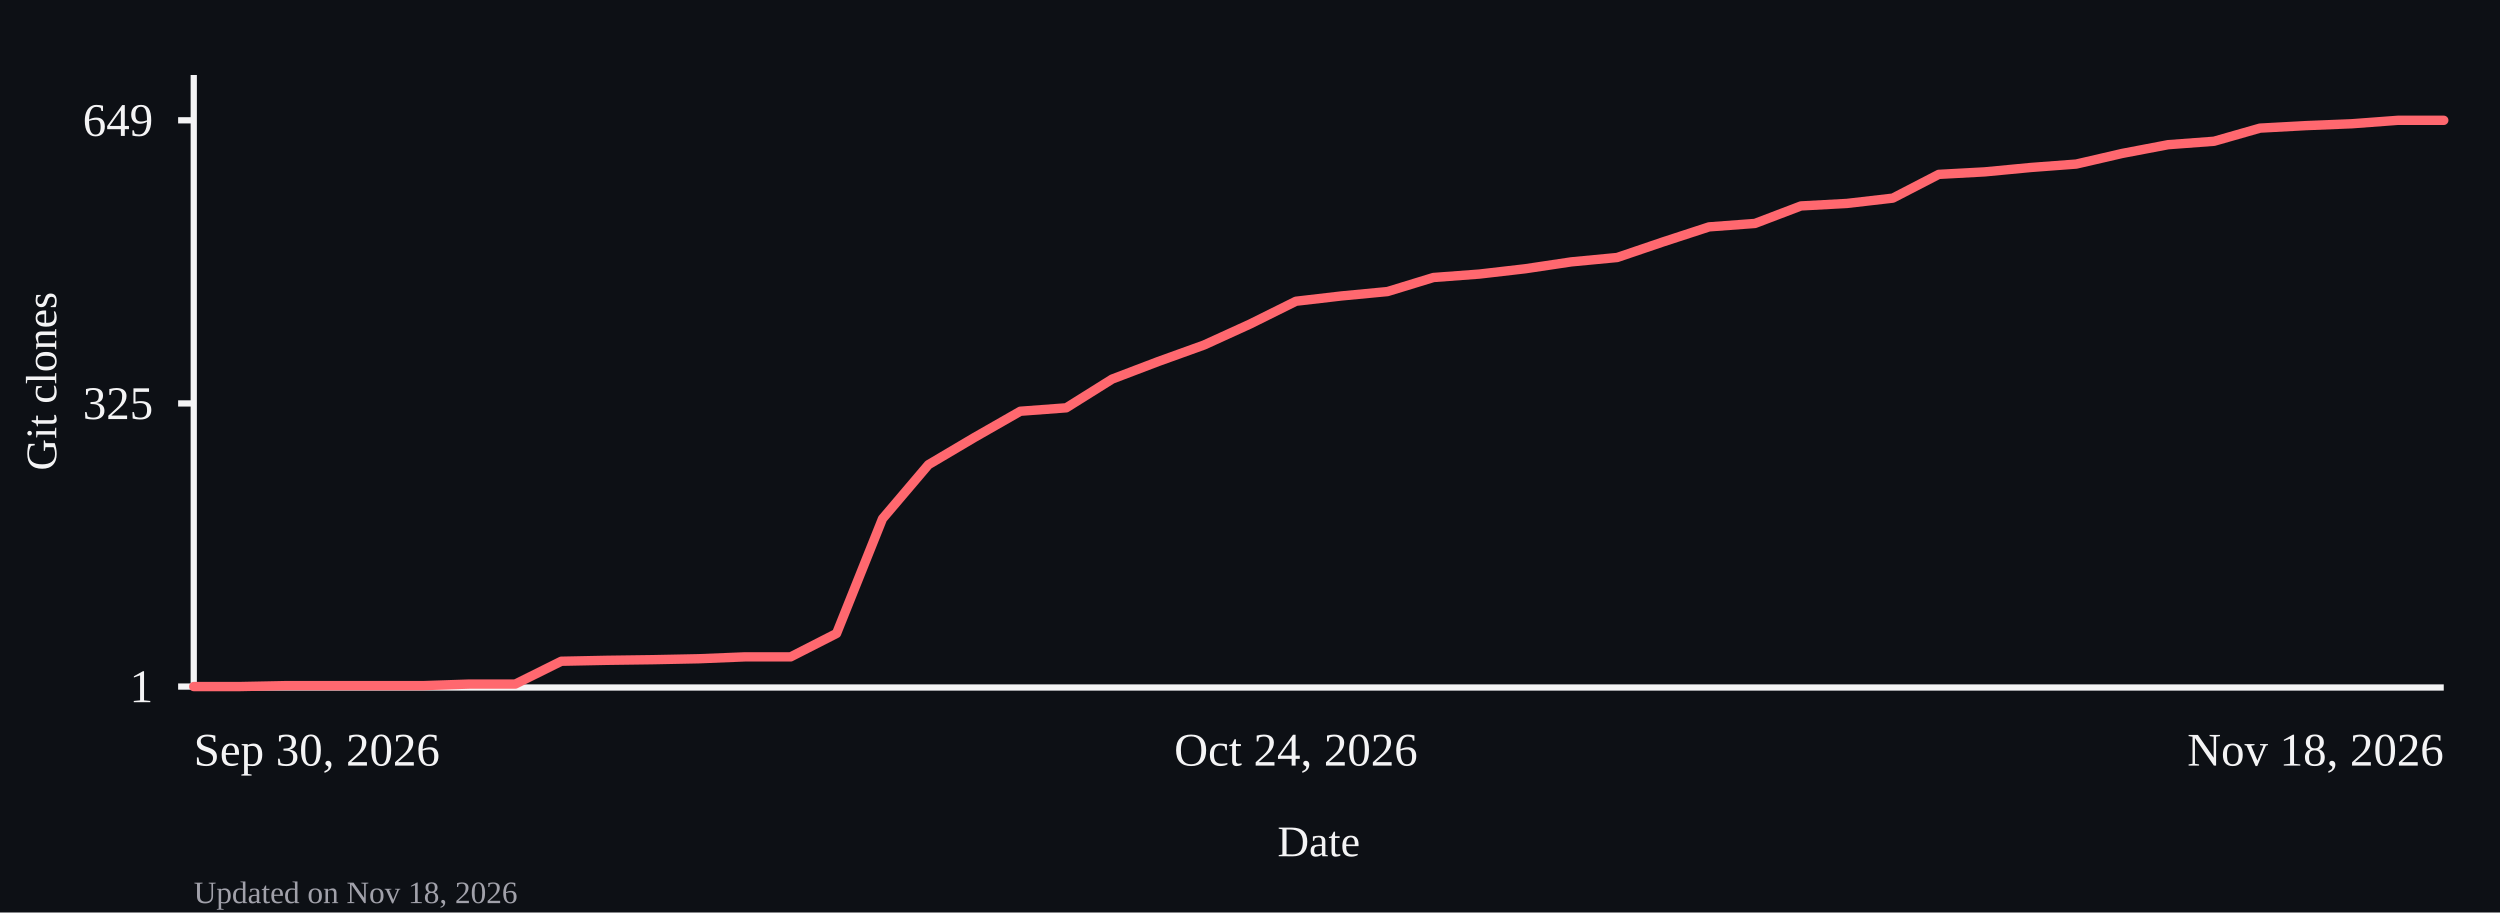
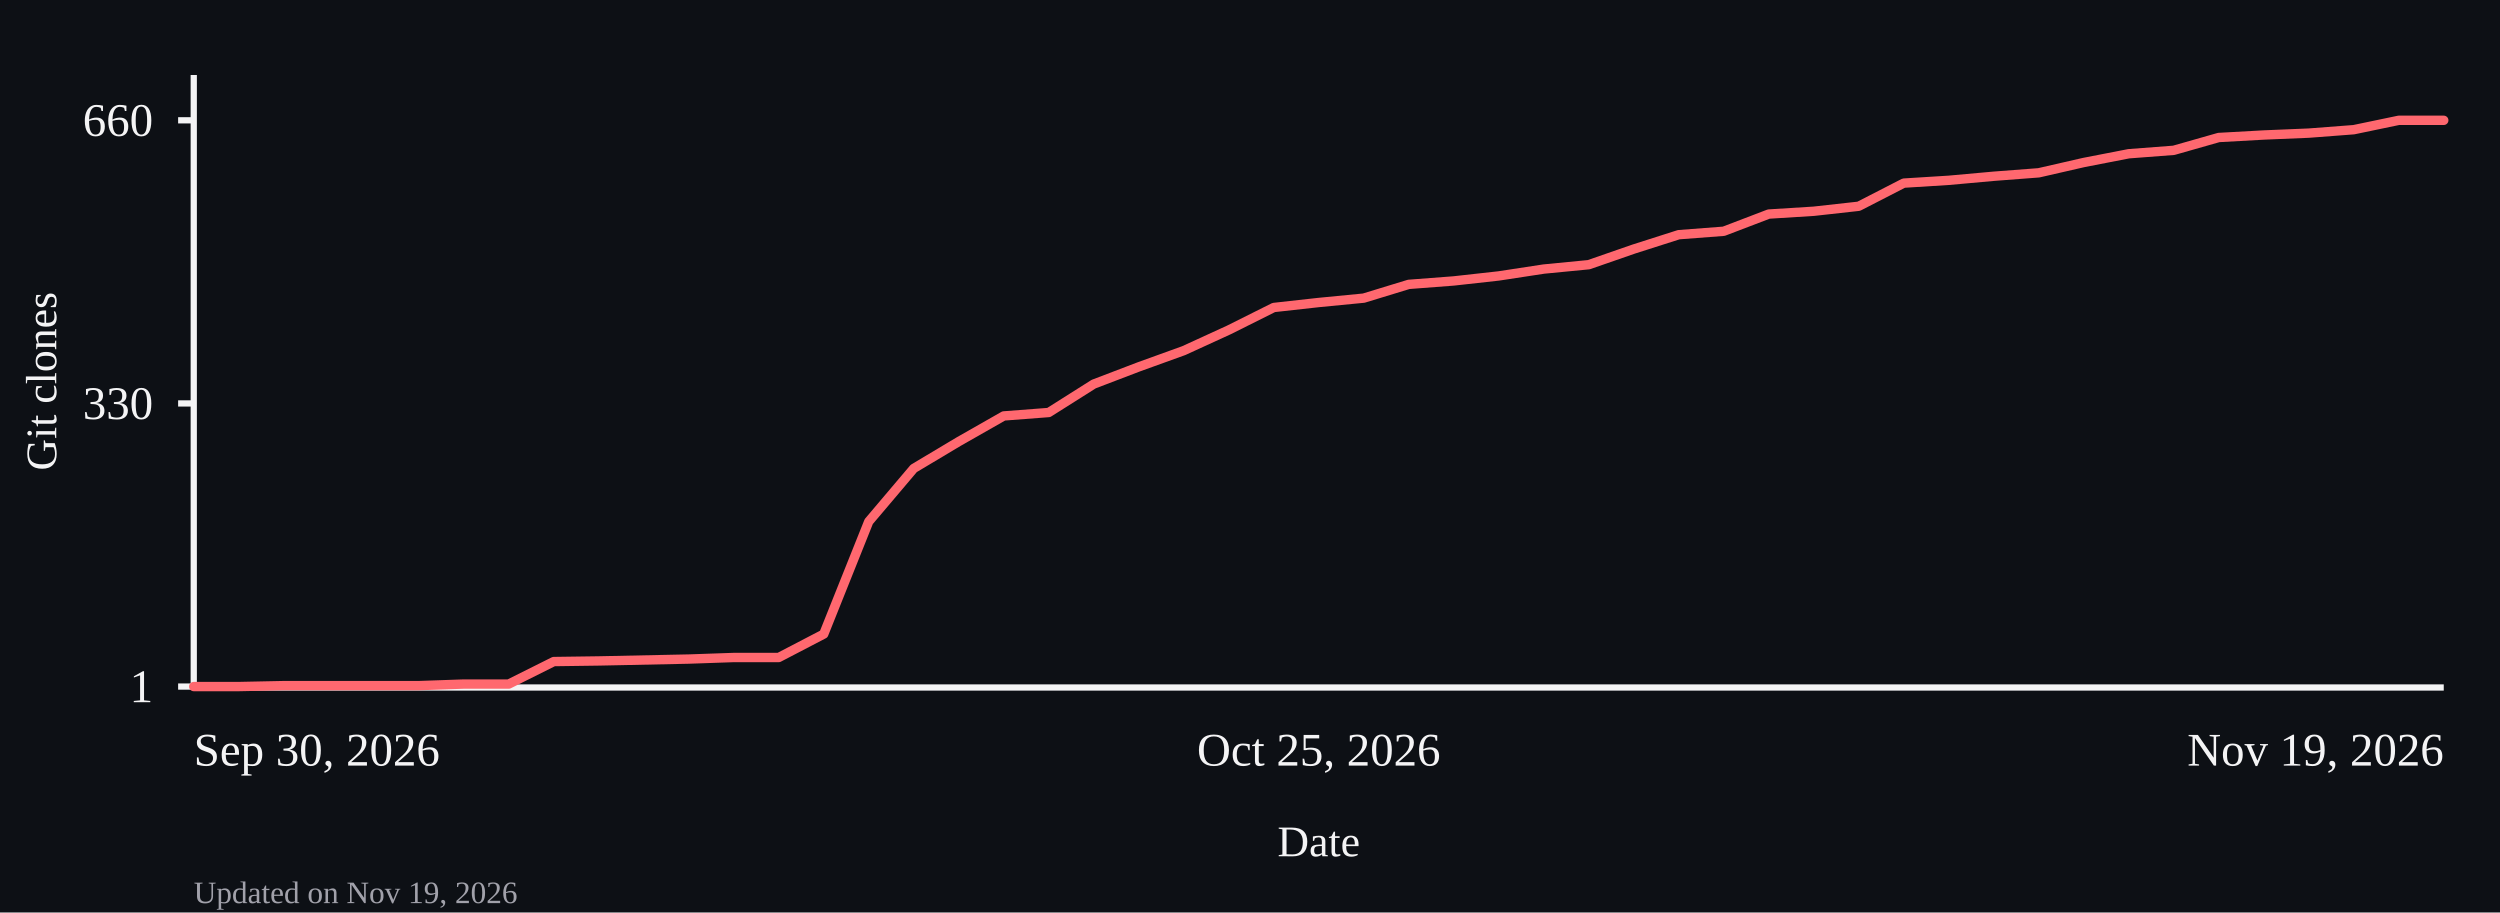
<svg xmlns="http://www.w3.org/2000/svg" width="800" height="292" viewBox="0 0 800 292" role="img" aria-labelledby="title desc">
  <rect width="800" height="292" fill="#0d1015" />
  <line x1="57" y1="38.5" x2="62" y2="38.5" stroke="#f4f4f5" stroke-width="2" />
-   <text x="49" y="43.5" text-anchor="end" fill="#f4f4f5" font-size="15">649</text>
+   <text x="49" y="43.5" text-anchor="end" fill="#f4f4f5" font-size="15">660</text>
  <line x1="57" y1="129.1" x2="62" y2="129.1" stroke="#f4f4f5" stroke-width="2" />
-   <text x="49" y="134.1" text-anchor="end" fill="#f4f4f5" font-size="15">325</text>
+   <text x="49" y="134.1" text-anchor="end" fill="#f4f4f5" font-size="15">330</text>
  <line x1="57" y1="219.7" x2="62" y2="219.7" stroke="#f4f4f5" stroke-width="2" />
  <text x="49" y="224.7" text-anchor="end" fill="#f4f4f5" font-size="15">1</text>
  <line x1="62" y1="24" x2="62" y2="220" stroke="#f4f4f5" stroke-width="2" />
  <line x1="62" y1="220" x2="782" y2="220" stroke="#f4f4f5" stroke-width="2" />
-   <path d="M62.0 219.7 L76.7 219.7 L91.4 219.4 L106.1 219.4 L120.8 219.4 L135.5 219.4 L150.2 218.9 L164.9 218.9 L179.6 211.6 L194.2 211.3 L208.9 211.1 L223.6 210.8 L238.3 210.2 L253.0 210.2 L267.7 202.7 L282.4 166.0 L297.1 148.7 L311.8 140.0 L326.5 131.6 L341.2 130.5 L355.9 121.3 L370.6 115.7 L385.3 110.4 L400.0 103.7 L414.7 96.4 L429.3 94.7 L444.0 93.3 L458.7 88.8 L473.4 87.7 L488.1 86.0 L502.8 83.8 L517.5 82.4 L532.2 77.4 L546.9 72.6 L561.6 71.5 L576.3 65.9 L591.0 65.1 L605.7 63.4 L620.4 55.8 L635.1 55.0 L649.8 53.6 L664.4 52.5 L679.1 49.1 L693.8 46.3 L708.5 45.2 L723.2 41.0 L737.9 40.2 L752.6 39.6 L767.3 38.5 L782.0 38.5" fill="none" stroke="#ff686f" stroke-width="3" stroke-linecap="round" stroke-linejoin="round" />
+   <path d="M62.0 219.7 L76.4 219.7 L90.8 219.4 L105.2 219.4 L119.6 219.4 L134.0 219.4 L148.4 218.9 L162.8 218.9 L177.2 211.7 L191.6 211.5 L206.0 211.2 L220.4 210.9 L234.8 210.4 L249.2 210.4 L263.6 202.9 L278.0 166.9 L292.4 149.9 L306.8 141.3 L321.2 133.1 L335.6 132.0 L350.0 122.9 L364.4 117.4 L378.8 112.2 L393.2 105.6 L407.6 98.4 L422.0 96.8 L436.4 95.4 L450.8 91.0 L465.2 89.9 L479.6 88.3 L494.0 86.1 L508.4 84.7 L522.8 79.7 L537.2 75.1 L551.6 74.0 L566.0 68.5 L580.4 67.6 L594.8 66.0 L609.2 58.6 L623.6 57.7 L638.0 56.4 L652.4 55.3 L666.8 52.0 L681.2 49.2 L695.6 48.1 L710.0 44.0 L724.4 43.2 L738.8 42.6 L753.2 41.5 L767.6 38.5 L782.0 38.5" fill="none" stroke="#ff686f" stroke-width="3" stroke-linecap="round" stroke-linejoin="round" />
  <text x="62.0" y="245" text-anchor="start" fill="#f4f4f5" font-size="15">Sep 30, 2026</text>
-   <text x="414.7" y="245" text-anchor="middle" fill="#f4f4f5" font-size="15">Oct 24, 2026</text>
-   <text x="782.0" y="245" text-anchor="end" fill="#f4f4f5" font-size="15">Nov 18, 2026</text>
+   <text x="422.0" y="245" text-anchor="middle" fill="#f4f4f5" font-size="15">Oct 25, 2026</text>
+   <text x="782.0" y="245" text-anchor="end" fill="#f4f4f5" font-size="15">Nov 19, 2026</text>
  <text x="422.0" y="274" text-anchor="middle" fill="#f4f4f5" font-size="14">Date</text>
  <text x="18" y="122.0" transform="rotate(-90 18 122.0)" text-anchor="middle" fill="#f4f4f5" font-size="14">Git clones</text>
-   <text x="62" y="289" fill="#a1a1aa" font-size="10">Updated on Nov 18, 2026</text>
+   <text x="62" y="289" fill="#a1a1aa" font-size="10">Updated on Nov 19, 2026</text>
</svg>
